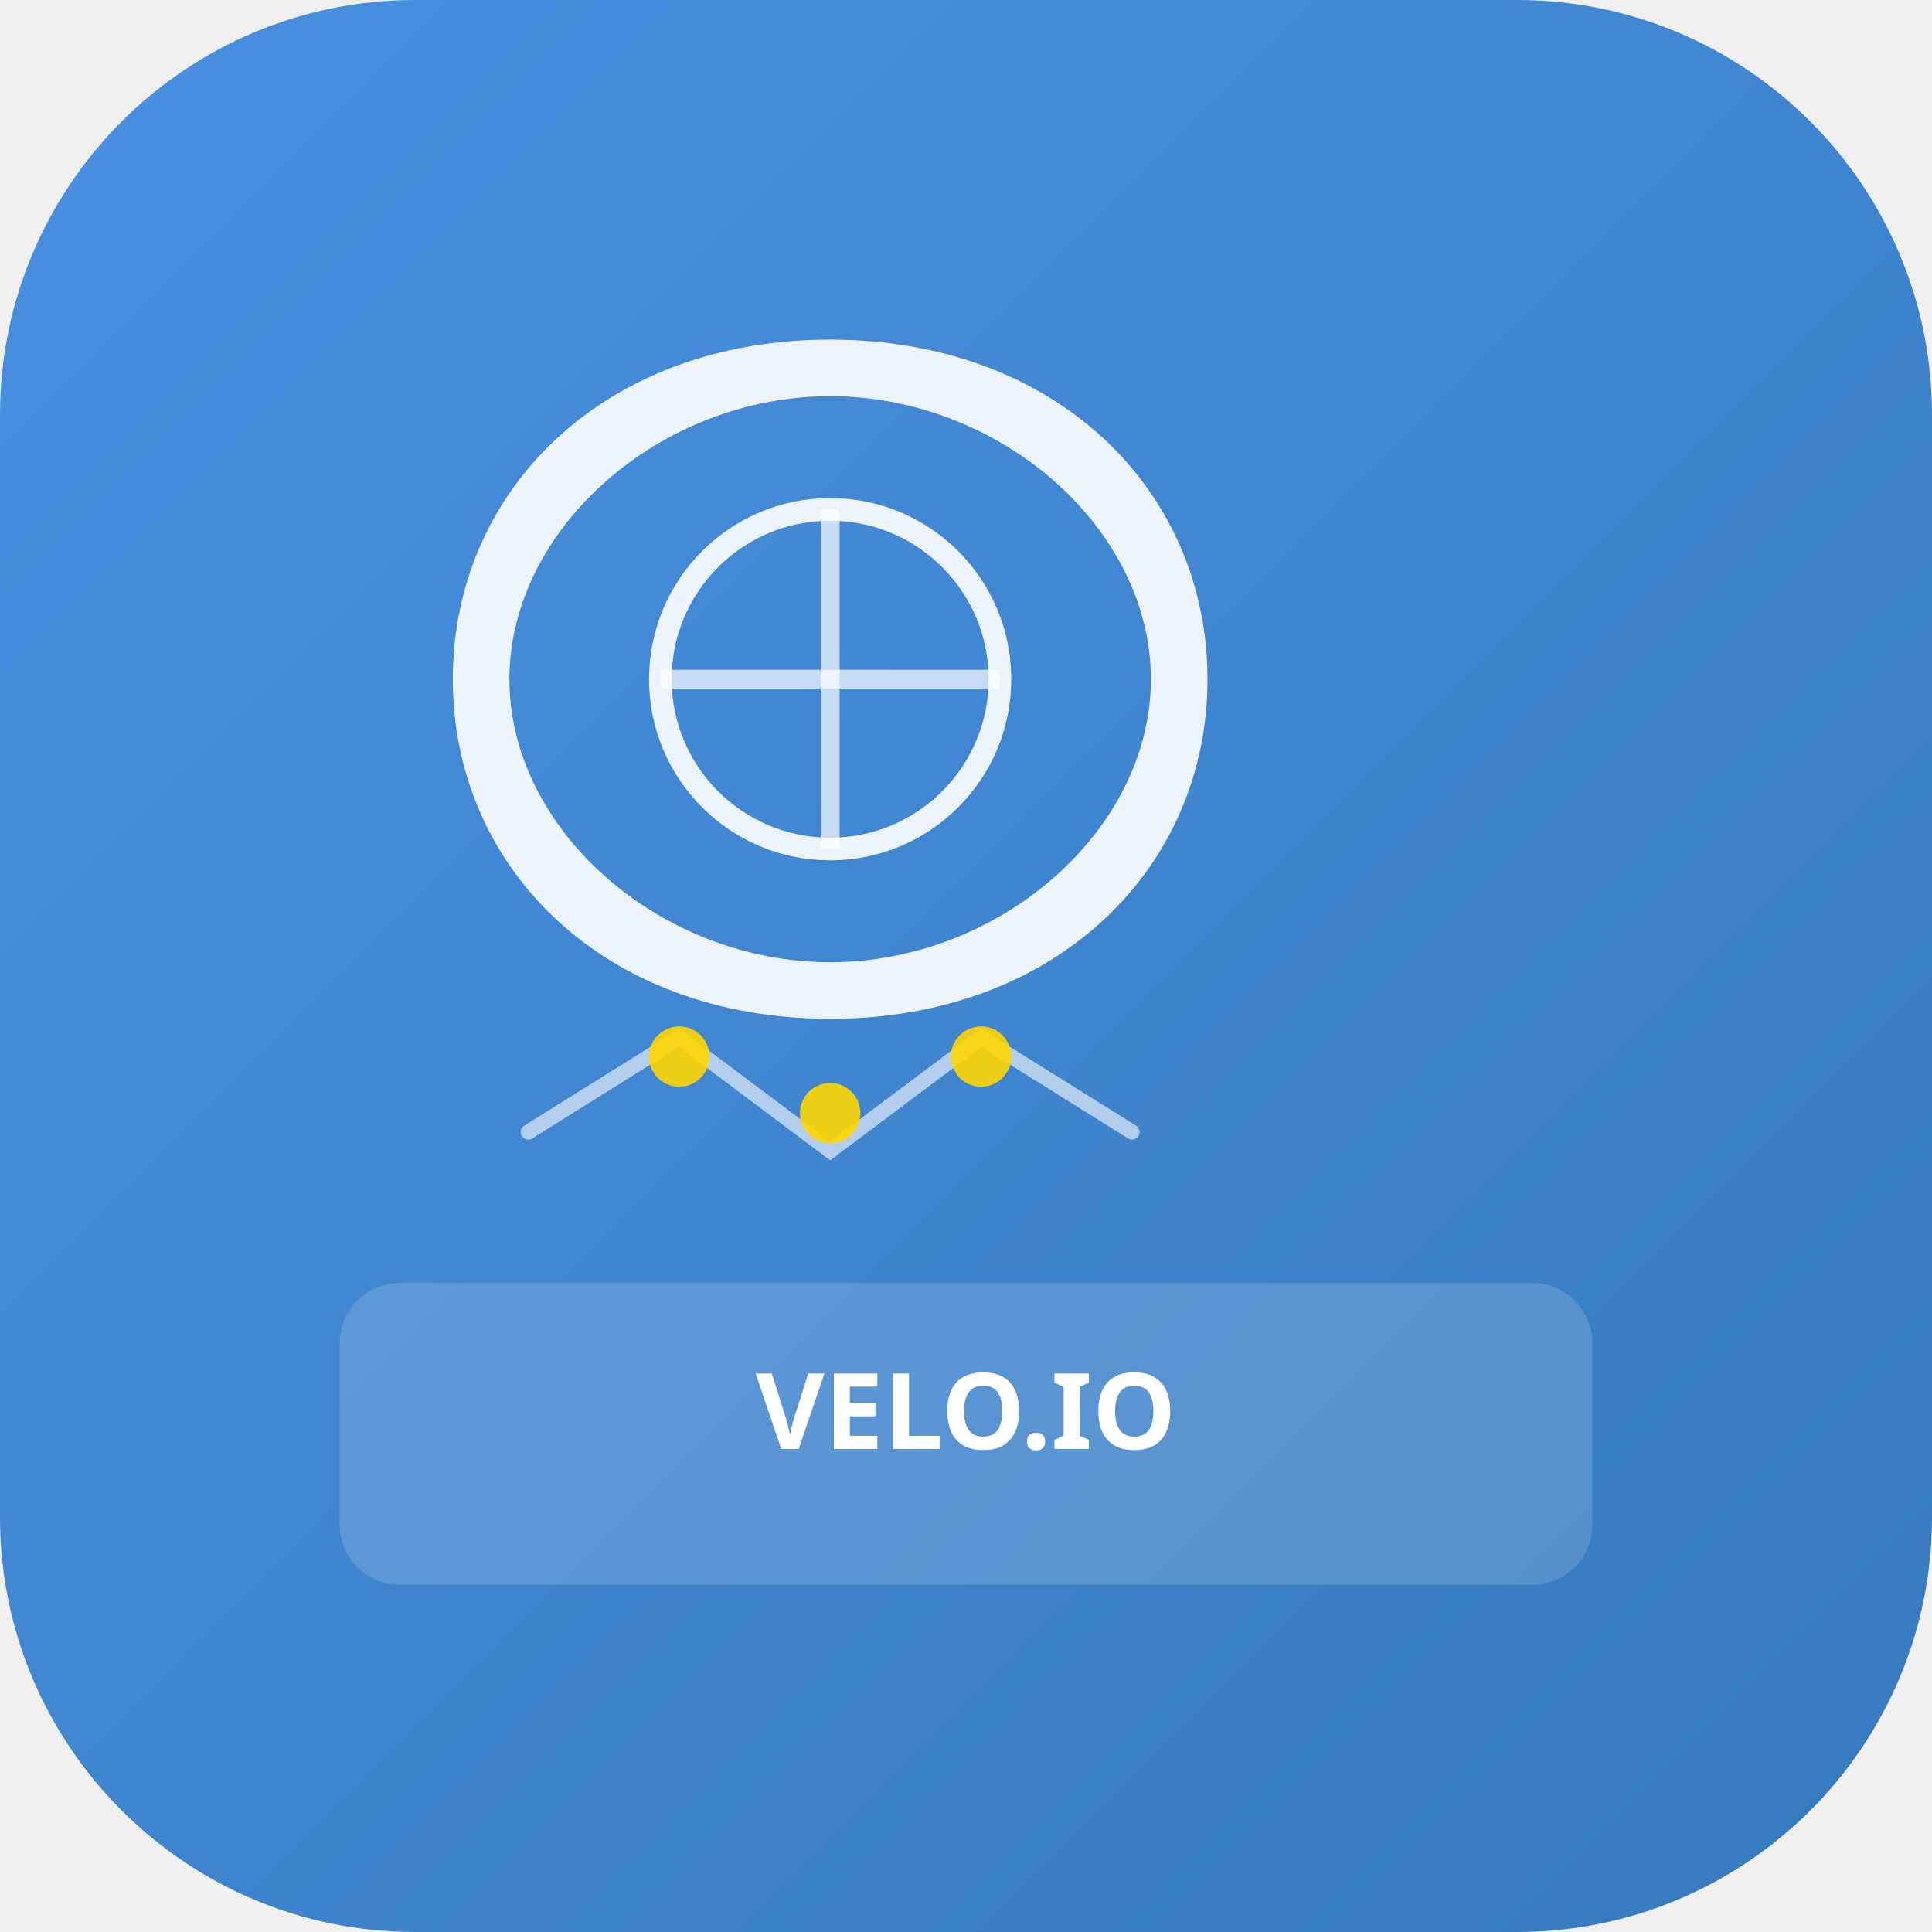
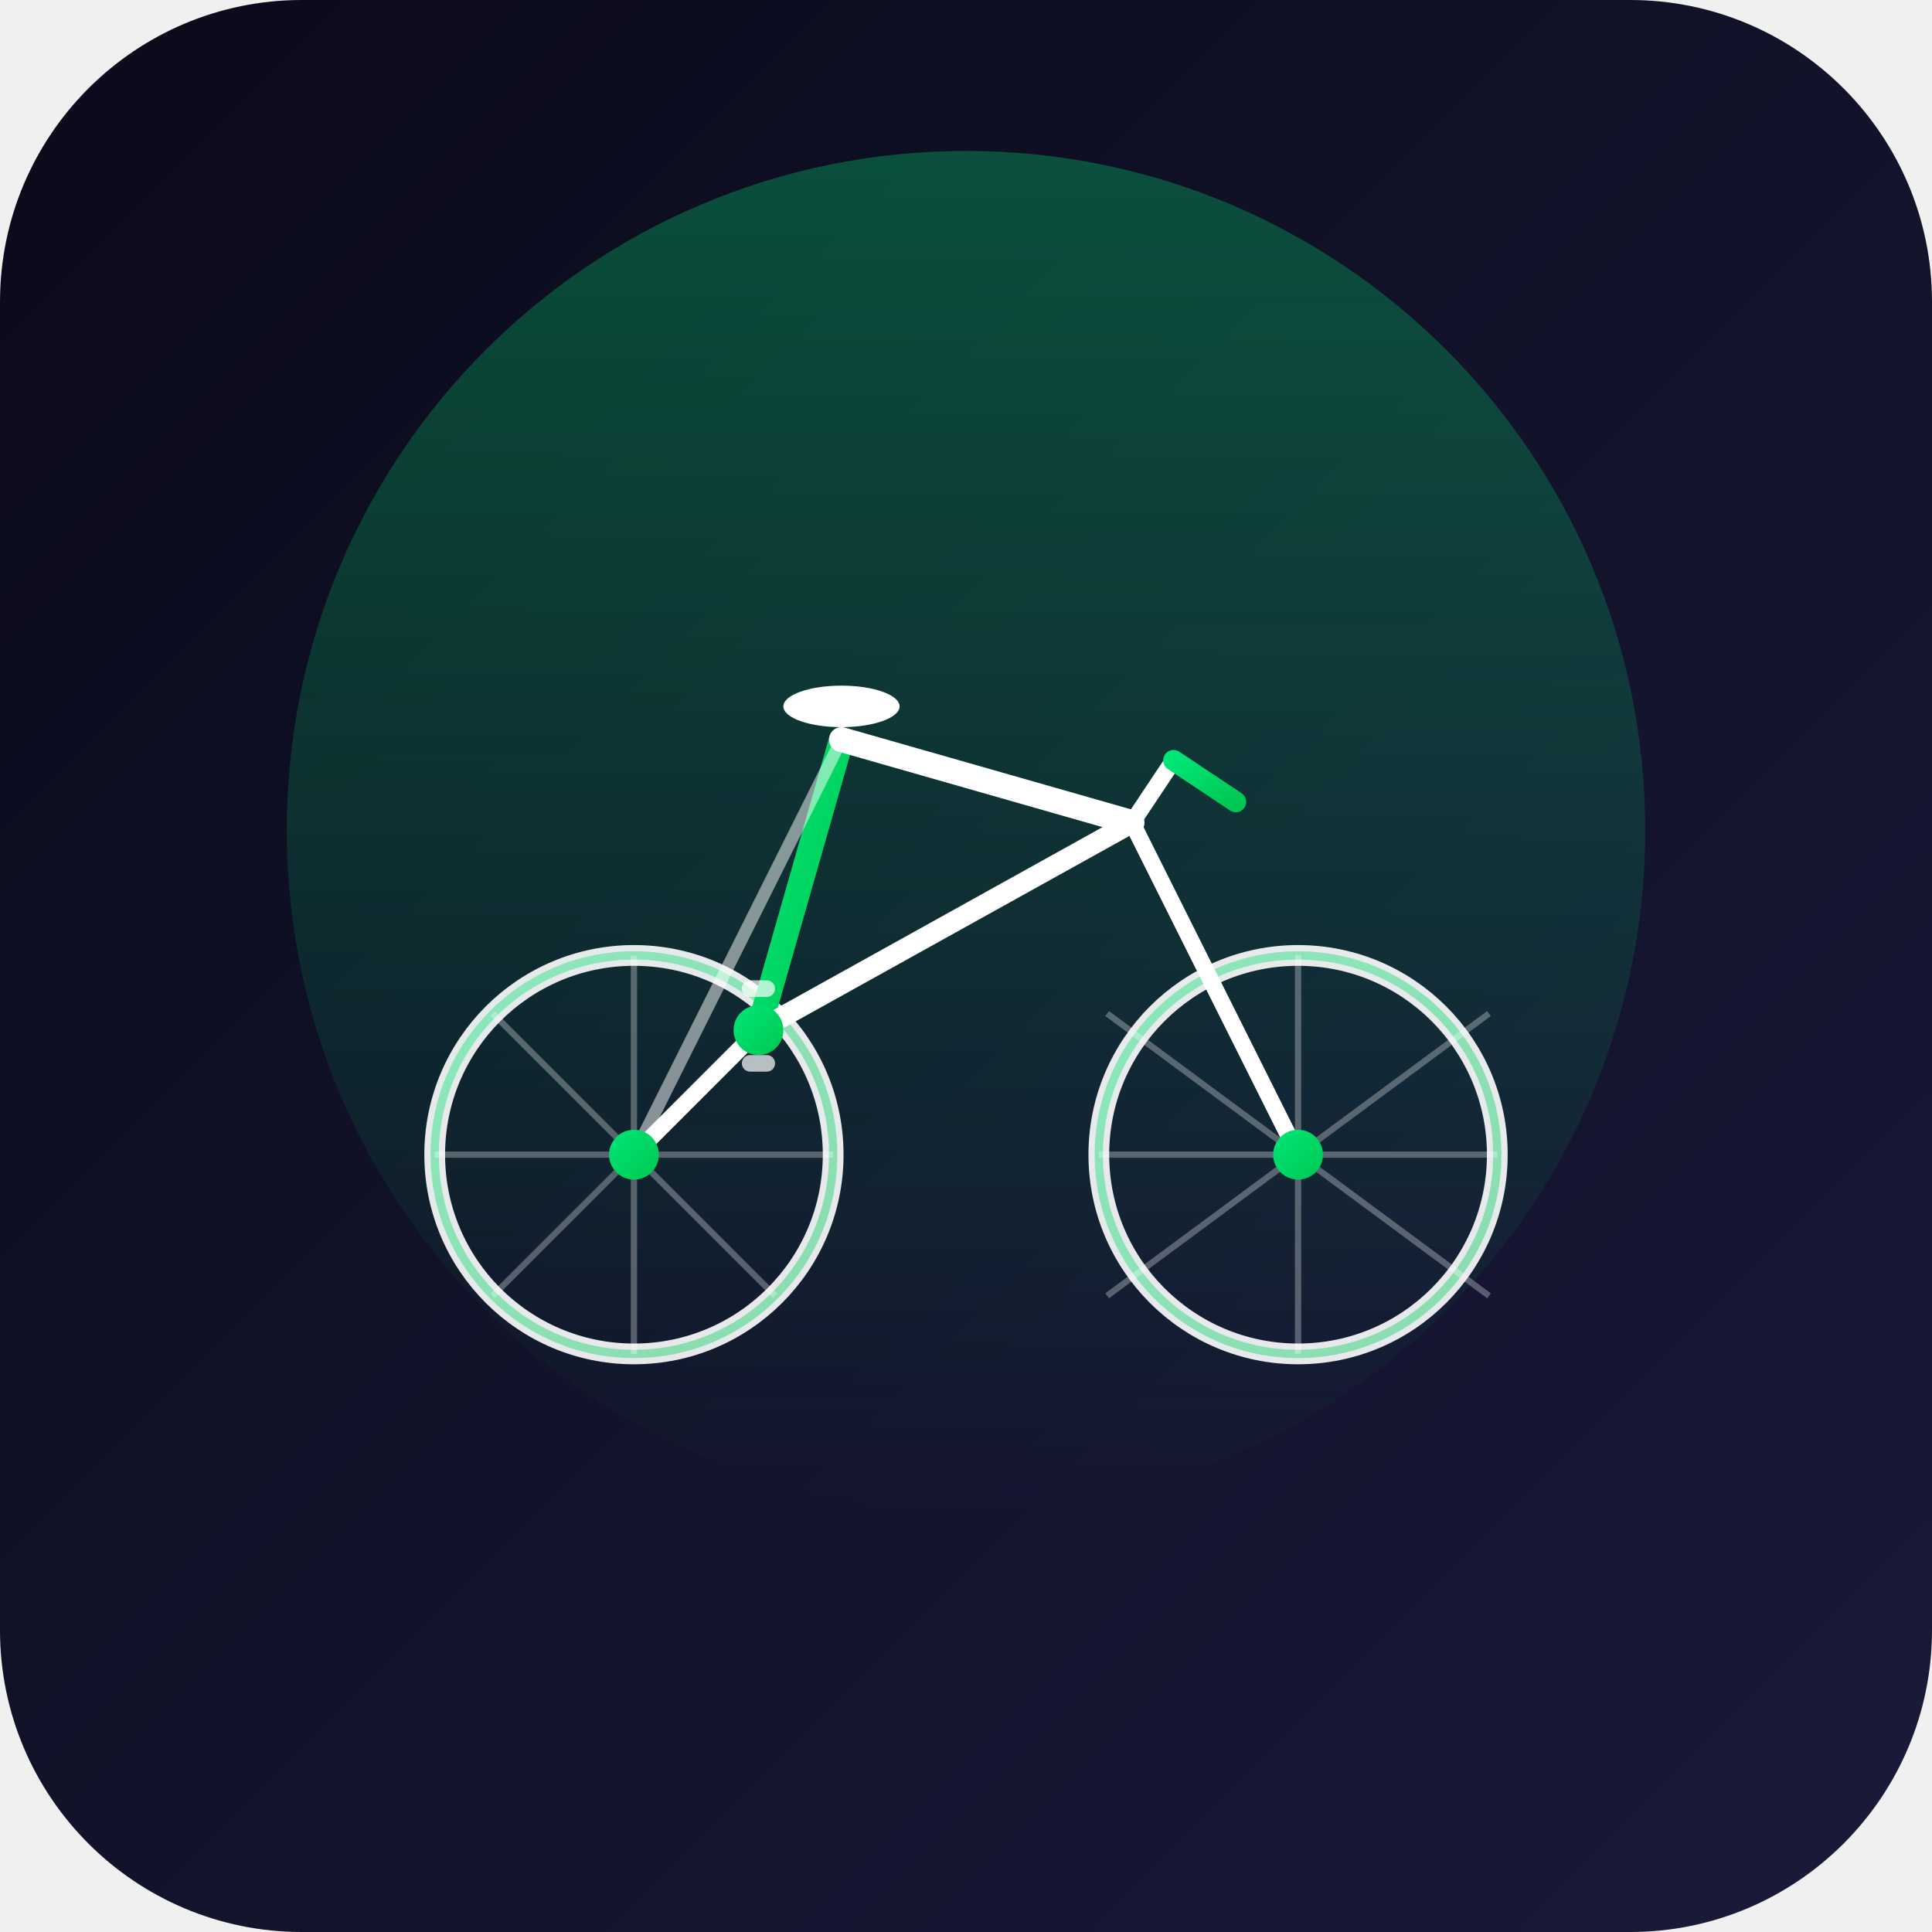
<svg xmlns="http://www.w3.org/2000/svg" viewBox="0 0 512 512">
  <defs>
    <linearGradient id="bg" x1="0%" y1="0%" x2="100%" y2="100%">
-       <stop offset="0%" style="stop-color:#4a90e2" />
-       <stop offset="100%" style="stop-color:#357abd" />
+       <stop offset="0%" style="stop-color:#0a0a1a" />
+       <stop offset="100%" style="stop-color:#1a1a3a" />
+     </linearGradient>
+     <linearGradient id="accent" x1="0%" y1="0%" x2="100%" y2="100%">
+       <stop offset="0%" style="stop-color:#00e676" />
+       <stop offset="100%" style="stop-color:#00c853" />
+     </linearGradient>
+     <linearGradient id="glow" x1="50%" y1="0%" x2="50%" y2="100%">
+       <stop offset="0%" style="stop-color:#00e676;stop-opacity:0.3" />
+       <stop offset="100%" style="stop-color:#00e676;stop-opacity:0" />
    </linearGradient>
  </defs>
-   <rect width="512" height="512" rx="110" fill="url(#bg)" />
-   <g transform="translate(100, 80)">
-     <path d="M120 10 C60 10, 20 50, 20 100 C20 150, 60 190, 120 190 C180 190, 220 150, 220 100 C220 50, 180 10, 120 10Z M120 25 C165 25, 205 60, 205 100 C205 140, 165 175, 120 175 C75 175, 35 140, 35 100 C35 60, 75 25, 120 25Z" fill="#fff" opacity="0.9" />
-     <circle cx="120" cy="100" r="45" fill="none" stroke="#fff" stroke-width="6" opacity="0.9" />
-     <line x1="120" y1="55" x2="120" y2="145" stroke="#fff" stroke-width="5" opacity="0.7" />
-     <line x1="75" y1="100" x2="165" y2="100" stroke="#fff" stroke-width="5" opacity="0.7" />
-     <path d="M40 220 L80 195 L120 225 L160 195 L200 220" fill="none" stroke="#fff" stroke-width="4" opacity="0.6" stroke-linecap="round" />
-     <circle cx="80" cy="200" r="8" fill="#ffd700" opacity="0.9" />
-     <circle cx="120" cy="215" r="8" fill="#ffd700" opacity="0.9" />
-     <circle cx="160" cy="200" r="8" fill="#ffd700" opacity="0.9" />
+   <rect width="512" height="512" rx="80" fill="url(#bg)" />
+   <circle cx="256" cy="220" r="180" fill="url(#glow)" />
+   <g transform="translate(256, 240) scale(1.1)">
+     <circle cx="-80" cy="60" r="48" fill="none" stroke="#fff" stroke-width="5" opacity="0.9" />
+     <circle cx="-80" cy="60" r="48" fill="none" stroke="url(#accent)" stroke-width="2" opacity="0.4" />
+     <circle cx="80" cy="60" r="48" fill="none" stroke="#fff" stroke-width="5" opacity="0.9" />
+     <circle cx="80" cy="60" r="48" fill="none" stroke="url(#accent)" stroke-width="2" opacity="0.4" />
+     <g stroke="#fff" stroke-width="1.5" opacity="0.3">
+       <line x1="-80" y1="12" x2="-80" y2="108" />
+       <line x1="-128" y1="60" x2="-32" y2="60" />
+       <line x1="-114" y1="26" x2="-46" y2="94" />
+       <line x1="-46" y1="26" x2="-114" y2="94" />
+       <line x1="80" y1="12" x2="80" y2="108" />
+       <line x1="32" y1="60" x2="128" y2="60" />
+       <line x1="34" y1="26" x2="126" y2="94" />
+       <line x1="126" y1="26" x2="34" y2="94" />
+     </g>
+     <line x1="-30" y1="-40" x2="-50" y2="30" stroke="url(#accent)" stroke-width="6" stroke-linecap="round" />
+     <line x1="-30" y1="-40" x2="40" y2="-20" stroke="#fff" stroke-width="6" stroke-linecap="round" />
+     <line x1="-50" y1="30" x2="40" y2="-20" stroke="#fff" stroke-width="5" stroke-linecap="round" />
+     <line x1="-50" y1="30" x2="-80" y2="60" stroke="#fff" stroke-width="4" stroke-linecap="round" />
+     <line x1="-30" y1="-40" x2="-80" y2="60" stroke="#fff" stroke-width="3" stroke-linecap="round" opacity="0.5" />
+     <line x1="40" y1="-20" x2="80" y2="60" stroke="#fff" stroke-width="4" stroke-linecap="round" />
+     <ellipse cx="-30" cy="-48" rx="14" ry="5" fill="#fff" />
+     <line x1="40" y1="-20" x2="50" y2="-35" stroke="#fff" stroke-width="4" stroke-linecap="round" />
+     <line x1="50" y1="-35" x2="65" y2="-25" stroke="url(#accent)" stroke-width="5" stroke-linecap="round" />
+     <circle cx="-50" cy="30" r="6" fill="url(#accent)" />
+     <line x1="-50" y1="22" x2="-50" y2="38" stroke="url(#accent)" stroke-width="4" stroke-linecap="round" />
+     <rect x="-54" y="18" width="8" height="4" rx="2" fill="#fff" opacity="0.7" />
+     <rect x="-54" y="36" width="8" height="4" rx="2" fill="#fff" opacity="0.7" />
+     <circle cx="-80" cy="60" r="6" fill="url(#accent)" />
+     <circle cx="80" cy="60" r="6" fill="url(#accent)" />
  </g>
-   <g transform="translate(90, 340)">
-     <rect width="332" height="80" rx="16" fill="rgba(255,255,255,0.15)" />
-     <text x="166" y="44" text-anchor="middle" font-family="'Space Grotesk', 'Segoe UI', sans-serif" font-size="28" font-weight="700" fill="#fff">VELO.IO</text>
+   <g stroke="url(#accent)" stroke-width="2" opacity="0.2" stroke-linecap="round">
+     <line x1="160" y1="420" x2="200" y2="420" />
+     <line x1="280" y1="440" x2="310" y2="440" />
+     <line x1="350" y1="410" x2="370" y2="410" />
+     <line x1="140" y1="400" x2="170" y2="400" />
  </g>
</svg>
